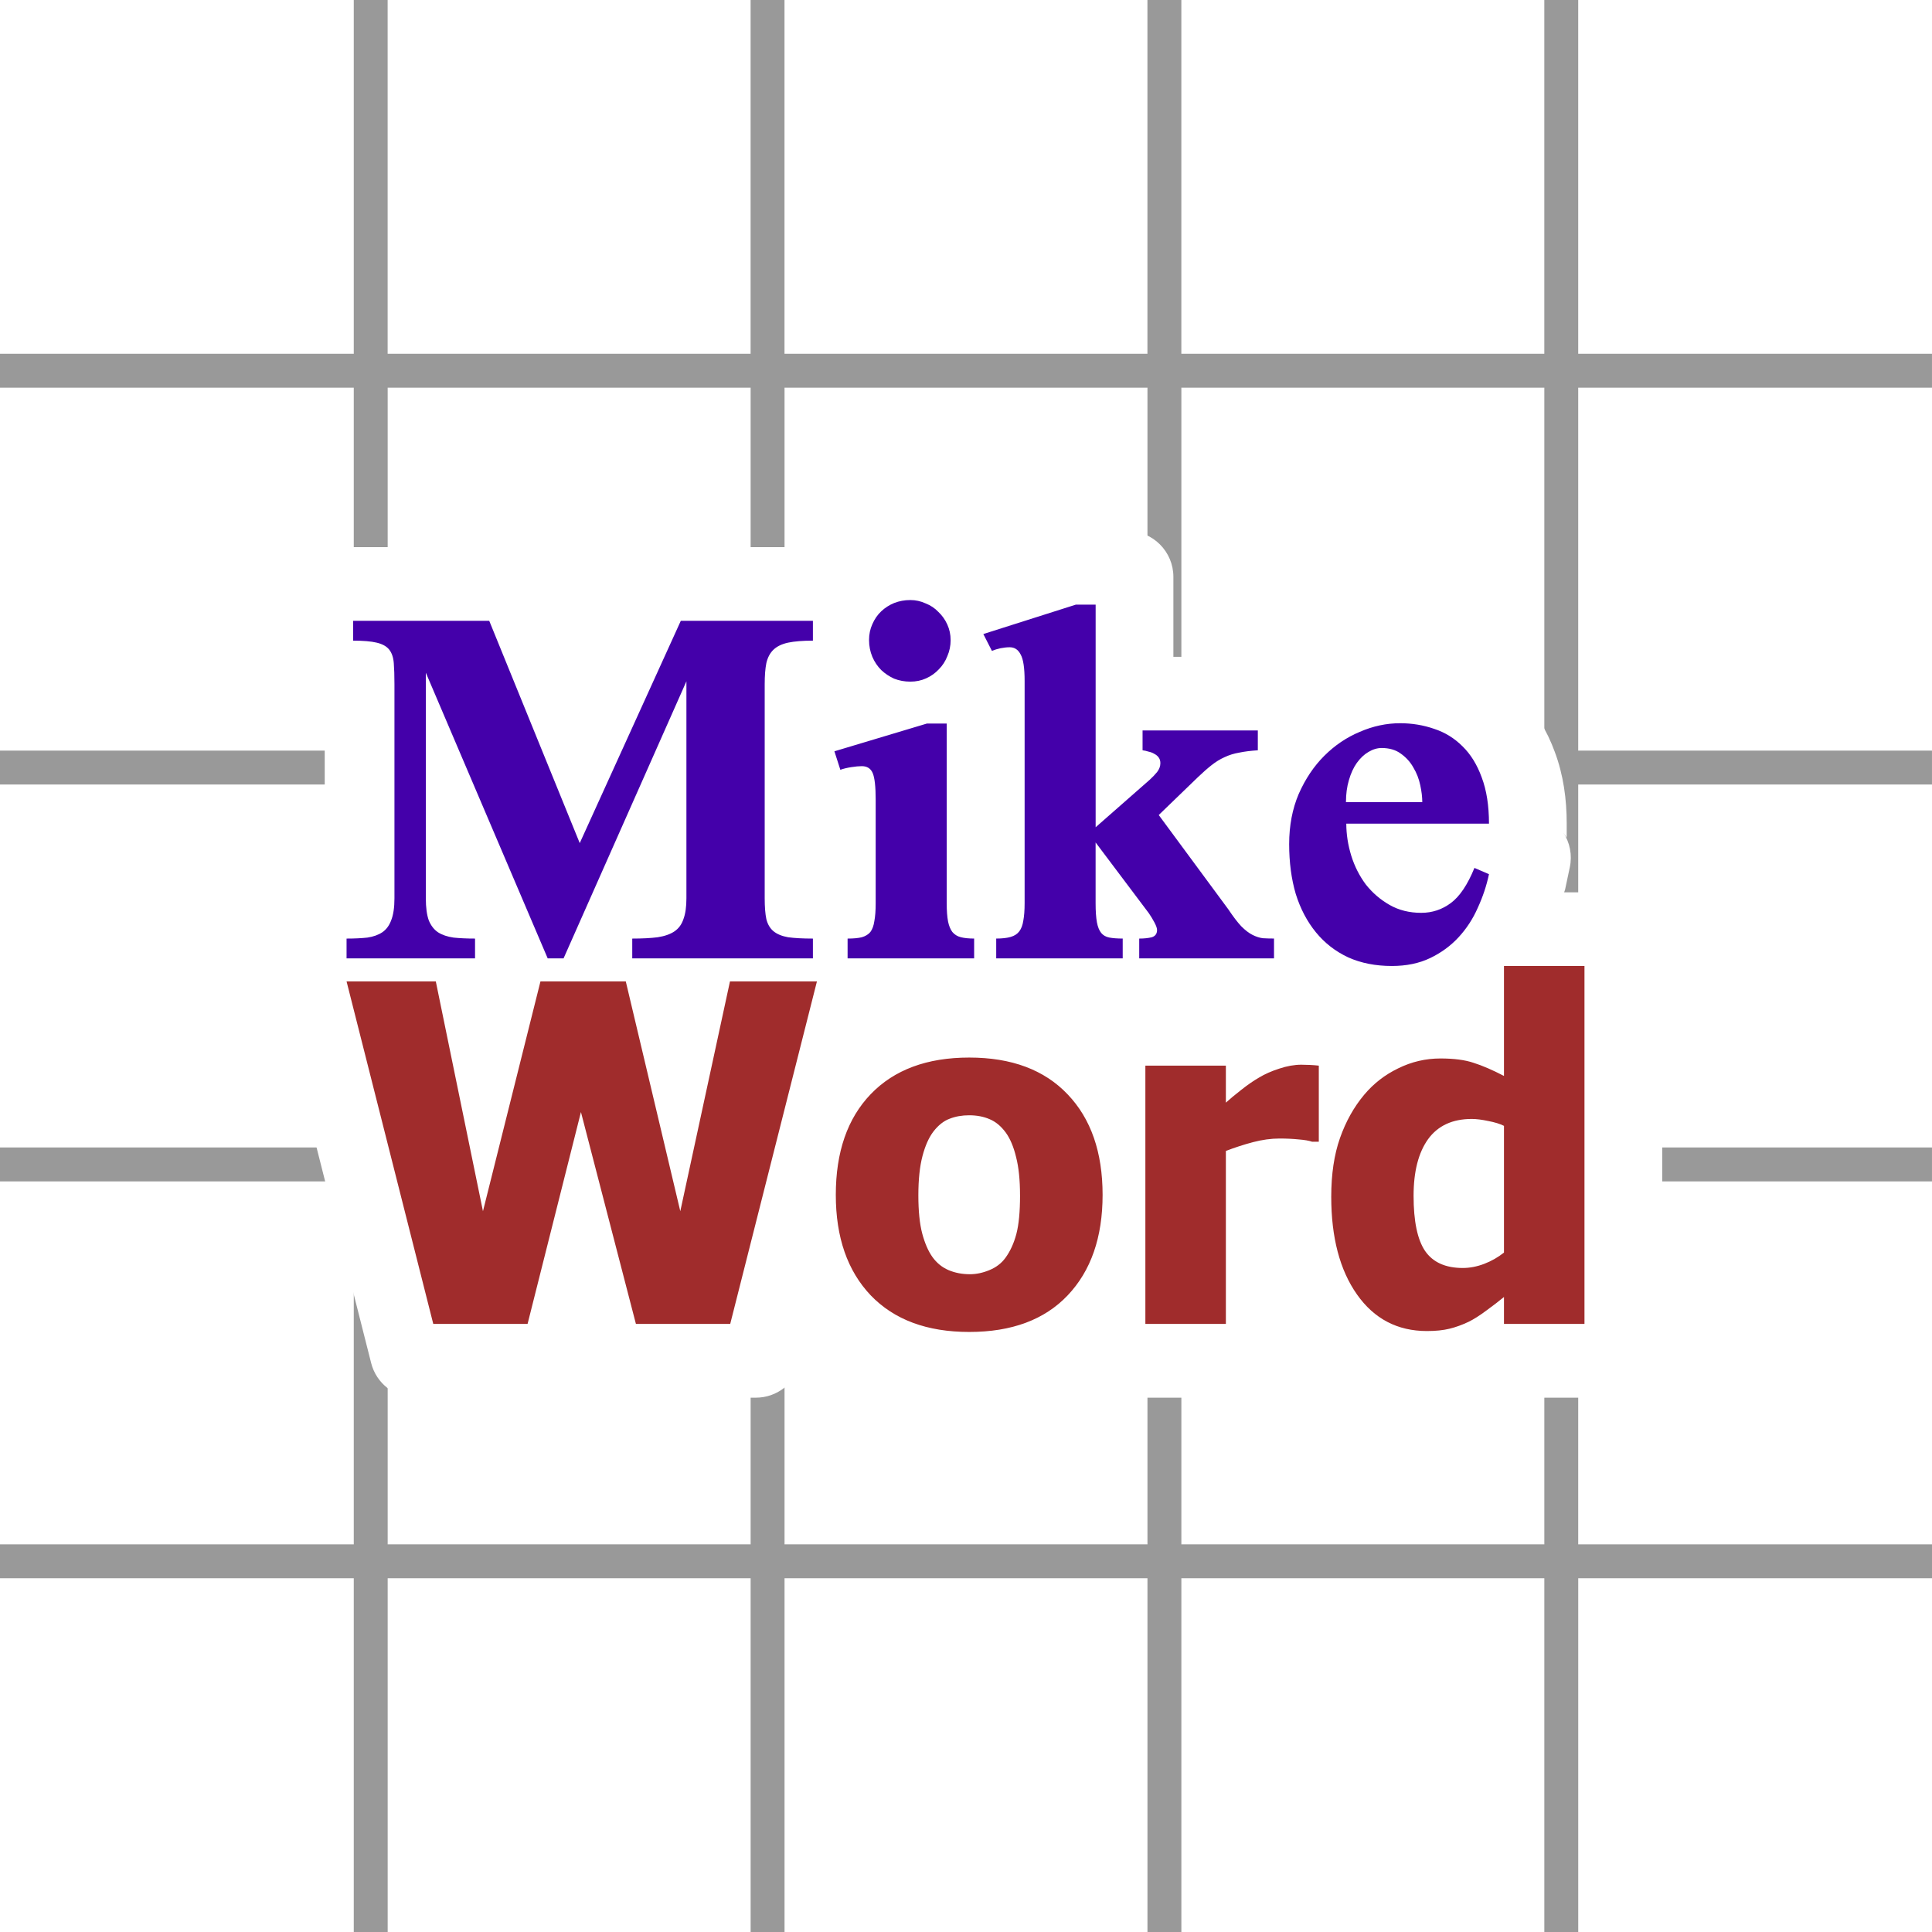
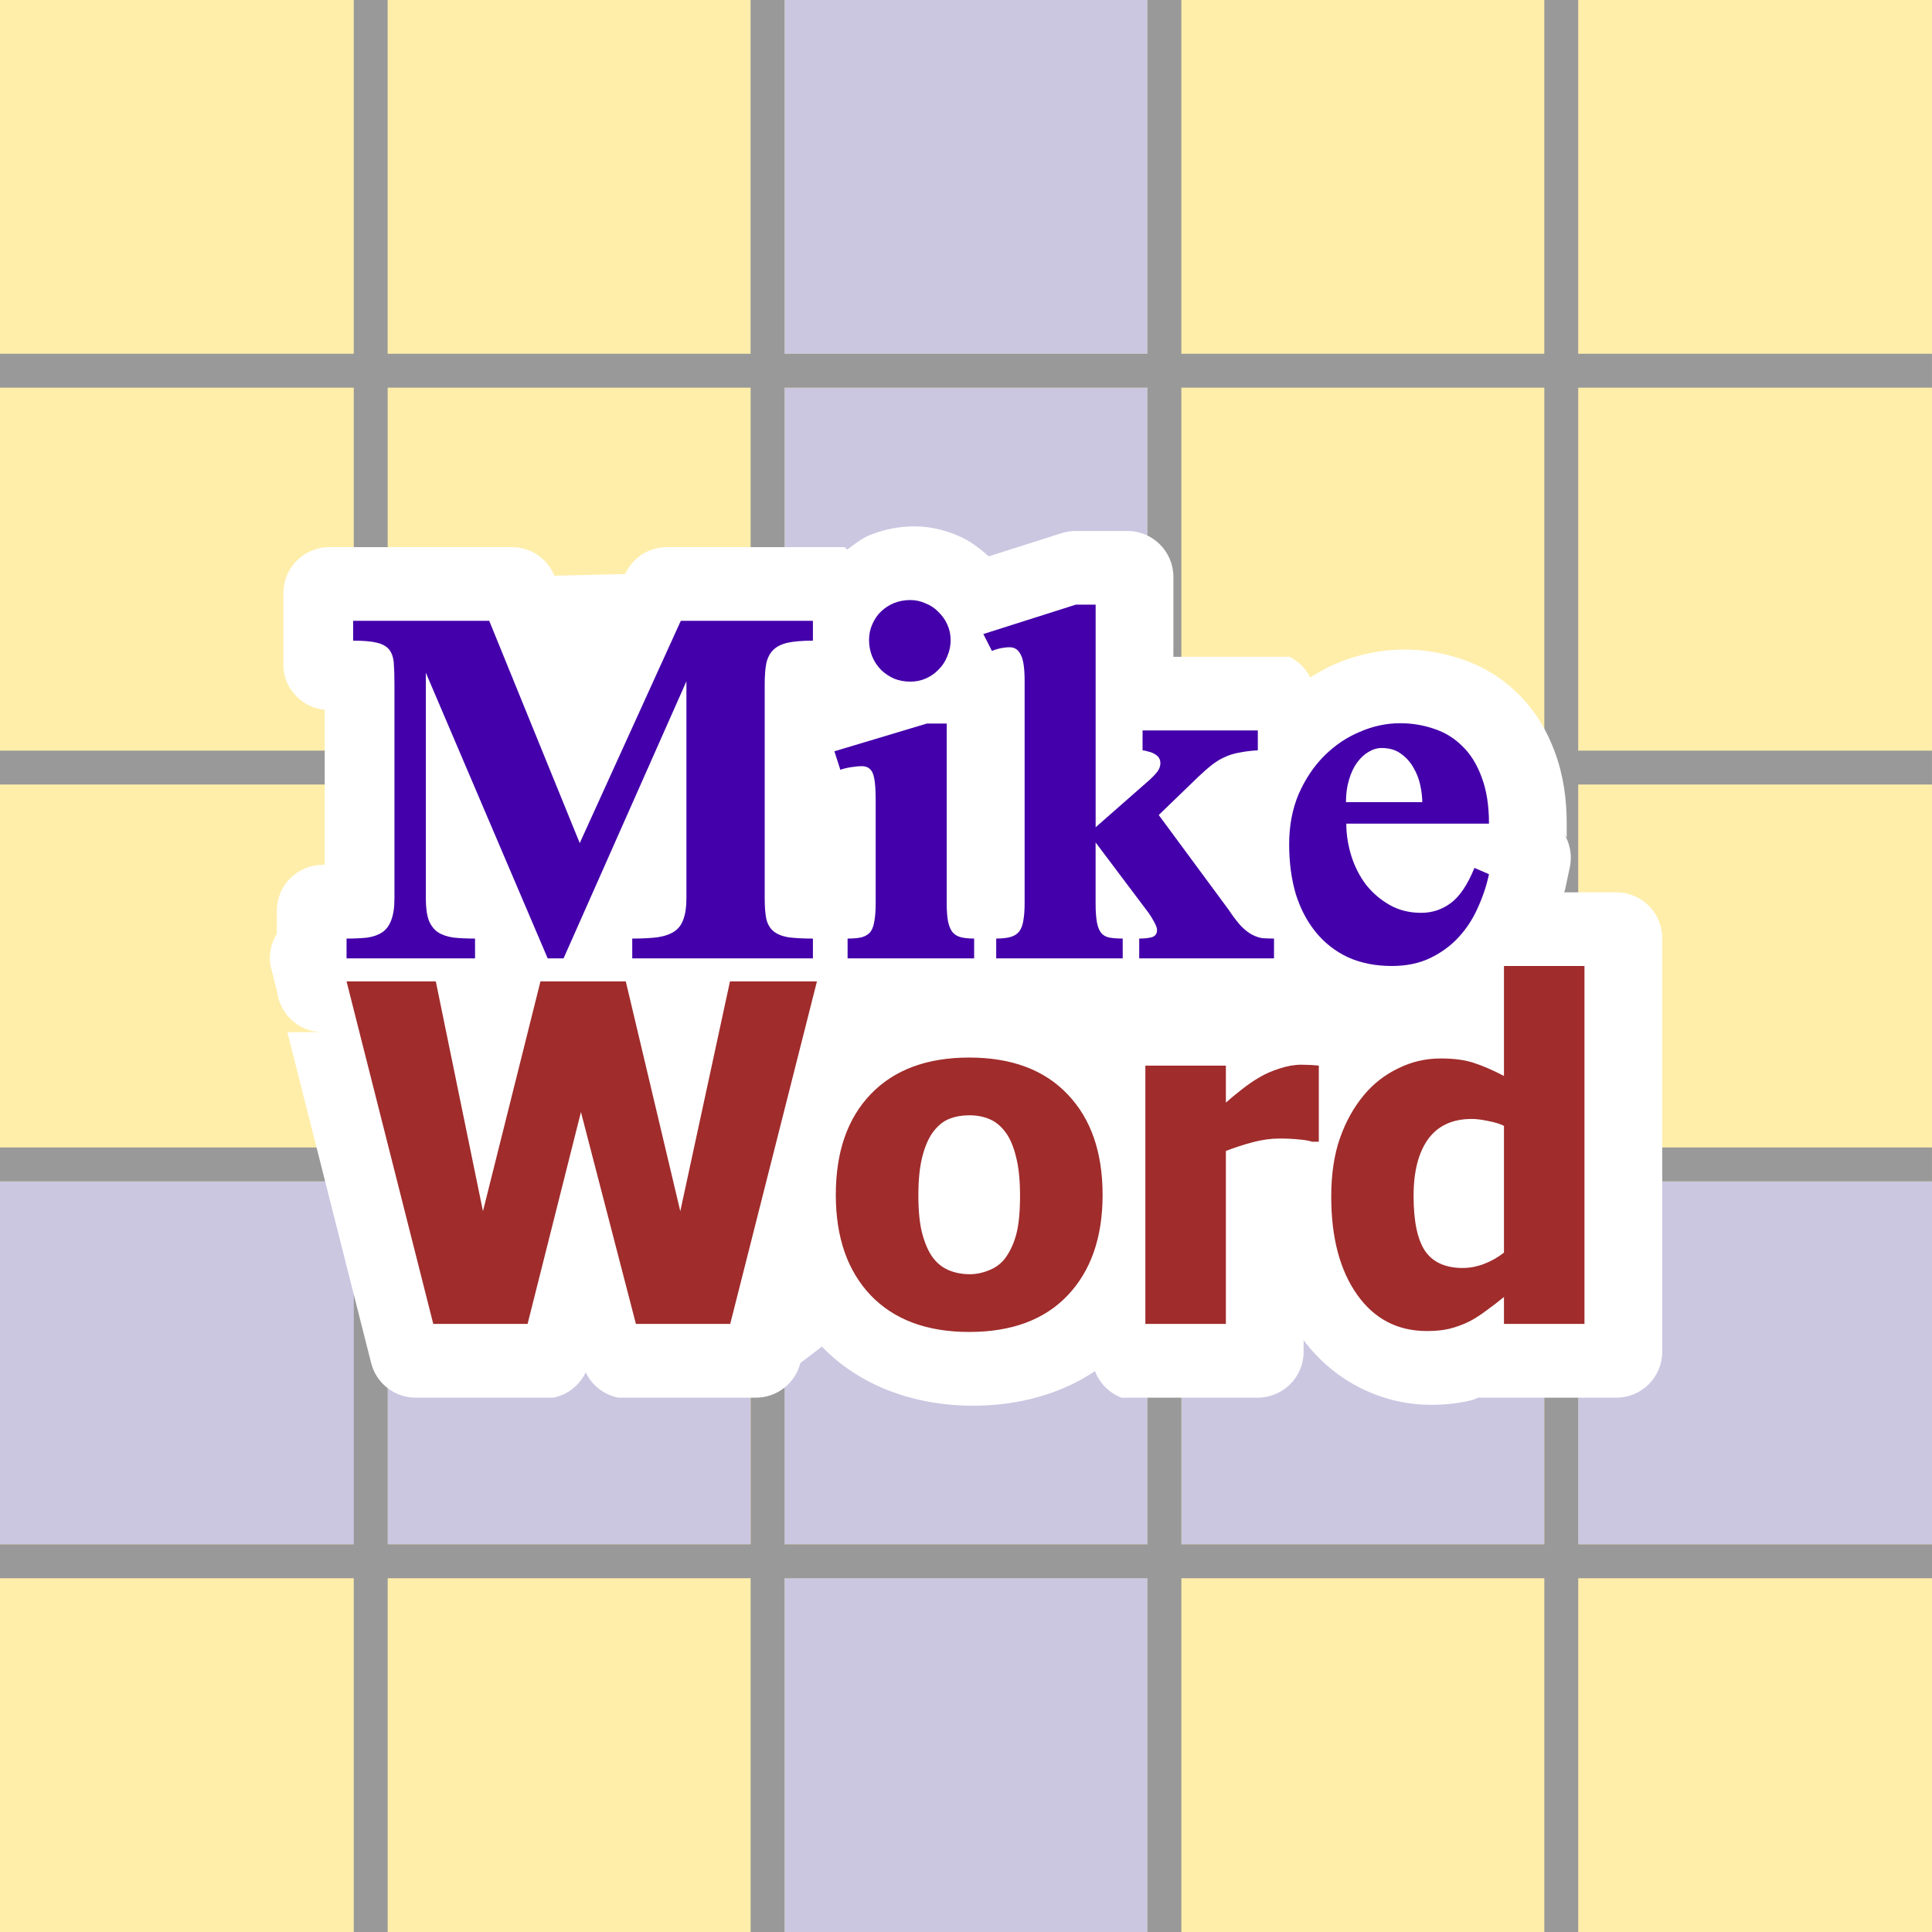
<svg xmlns="http://www.w3.org/2000/svg" version="1.1" viewBox="0 0 108 108">
-   <rect x="-3.1901e-9" y="-5.9403e-9" width="108.35" height="108" fill="#fff" stroke-width=".624" />
+   <path d="m0 0h108v108h-108z" fill="#fea" stroke-width=".624" />
+   <path d="m43.854-0.512v20.289h20.289v-20.289h-19.775zm2e-3 22.184v20.289h20.289v-20.289h-19.775zm-43.856 44.367v20.289h19.828v-20.289h-19.314zm21.658 0v20.289h20.291v-20.289h-19.777zm22.195 0v20.289h20.291v-20.289h-19.777zm22.186 0v20.289h20.289v-20.289h-19.775zm22.184 0v20.289h19.777v-20.289h-19.264zm-44.367 22.184v19.777h20.289v-19.777h-19.775z" fill="#cbc7e1" stop-color="#000000" stroke-linecap="round" />
  <path d="m19.776-2e-6v19.776h-19.776v1.895h19.776v20.289h-19.776v1.895h19.776v20.289h-19.776v1.897h19.776v20.289h-19.776v1.895h19.776v19.776h1.895v-19.776h20.29v19.776h1.895v-19.776h20.288v19.776h1.895v-19.776h20.29v19.776h1.895v-19.776h19.776v-1.895h-19.777v-20.289h19.776v-1.897h-19.776v-20.289h19.776v-1.895h-19.776v-20.289h19.776v-1.895h-19.776v-19.776h-1.895v19.776h-20.29v-19.776h-1.896v19.776h-20.288v-19.776h-1.895v19.776h-20.29v-19.776zm1.895 21.671h20.29v20.289h-20.29zm22.185 0h20.288v20.289h-20.288v-19.776zm22.183 0h20.29v20.289h-20.29zm-44.368 22.184h20.29v20.289h-20.29zm22.185 0h20.288v20.289h-20.288zm22.183 0h20.29v20.289h-20.29zm-44.368 22.185h20.29v20.289h-20.29zm22.185 0h20.288v20.289h-20.288v-0.512zm22.183 0h20.29v20.289h-20.29z" fill="#999" stop-color="#000000" stroke-linecap="round" />
  <path d="m51.111 29.423c0 4.92e-4 -7.31e-4 0.002-0.002 0.002-0.792 1.64e-4 -1.597 0.143-2.377 0.444-0.02 0.006-0.039 0.013-0.059 0.019-0.015 0.006-0.03 0.013-0.044 0.019-0.466 0.192-0.86 0.52-1.27 0.816-0.044-0.047-0.09-0.093-0.137-0.137h-9.944c-1.006 6.9e-5 -1.919 0.588-2.334 1.504l-3.95 0.094c-0.393-0.966-1.331-1.598-2.374-1.598h-10.211c-1.417-2.35e-4 -2.565 1.148-2.565 2.565v4.22c0.117 1.223 1.085 2.191 2.308 2.308v8.668h-0.112c-1.417-2.4e-4 -2.565 1.148-2.565 2.565v1.293c-0.322 0.516-0.451 1.129-0.363 1.731l0.363 1.44v-0.242c-2.34e-4 1.417 1.148 2.565 2.565 2.565h-1.976l4.684 18.497c0.288 1.137 1.312 1.934 2.485 1.935h7.697c0.793-0.159 1.465-0.683 1.812-1.414 0.35 0.734 1.028 1.259 1.827 1.414h7.686c1.174-5.14e-4 2.197-0.798 2.485-1.936l1.204-0.919c2.076 2.152 5.095 3.304 8.458 3.304 2.45 0 4.838-0.616 6.808-1.933 0.26 0.684 0.8 1.224 1.484 1.484h7.613c1.417 2.35e-4 2.565-1.148 2.565-2.565v-0.651c1.674 2.245 4.3 3.614 7.117 3.614 0.724 0 1.474-0.062 2.237-0.248 0.199-0.048 0.315-0.117 0.49-0.174 0.008 0.008 0.016 0.016 0.024 0.024h7.614c1.417 2.35e-4 2.565-1.148 2.565-2.565v-23.118c2.41e-4 -1.417-1.148-2.565-2.565-2.565h-2.917c0.012-0.055 0.041-0.104 0.053-0.159l0.264-1.247c0.143-0.675 8e-3 -1.379-0.375-1.954l0.201 0.301v-0.779c0-1.366-0.182-2.722-0.668-4.018-0.429-1.172-1.089-2.301-2.044-3.236-0.889-0.881-1.967-1.548-3.159-1.943-1.032-0.354-2.119-0.536-3.215-0.536-1.342 0-2.655 0.29-3.869 0.813-0.485 0.204-0.935 0.472-1.38 0.747-0.249-0.5-0.654-0.905-1.154-1.154h-6.498v-4.47c2.35e-4 -1.417-1.148-2.565-2.565-2.565h-2.905c-0.264 7.7e-5 -0.526 0.041-0.778 0.121l-4.077 1.297c-0.524-0.469-1.08-0.894-1.713-1.154-0.745-0.322-1.563-0.522-2.441-0.522zm4.453 1.858 0.061 0.06c-0.009-0.01-0.023-0.012-0.032-0.022-0.014-0.014-0.014-0.025-0.028-0.038z" fill="#fff" stop-color="#000000" stroke-linecap="round" stroke-width="4.26" />
+   <path d="m45.667 54.862-4.847 19.145h-5.272l-3.073-11.842-2.983 11.842h-5.272l-4.847-19.145h4.989l2.636 12.845 3.214-12.845h4.77l3.047 12.845 2.777-12.845zm15.969 11.932q0 3.562-1.954 5.619-1.942 2.044-5.503 2.044-3.536 0-5.503-2.044-1.954-2.057-1.954-5.619 0-3.6 1.954-5.632 1.967-2.044 5.503-2.044 3.549 0 5.503 2.057 1.954 2.044 1.954 5.619zm-4.616 0.026q0-1.286-0.219-2.134-0.206-0.861-0.579-1.376-0.399-0.54-0.9-0.746-0.501-0.219-1.144-0.219-0.604 0-1.093 0.193-0.489 0.18-0.9 0.707-0.386 0.501-0.617 1.376-0.231 0.874-0.231 2.199 0 1.324 0.219 2.147 0.219 0.81 0.566 1.299 0.36 0.501 0.9 0.733 0.54 0.231 1.196 0.231 0.54 0 1.093-0.231 0.566-0.231 0.9-0.694 0.399-0.553 0.604-1.324 0.206-0.784 0.206-2.16zm16.702-2.996h-0.373q-0.257-0.09-0.746-0.129-0.489-0.051-1.08-0.051-0.707 0-1.492 0.206-0.771 0.206-1.504 0.489v9.669h-4.5v-14.439h4.5v2.07q0.309-0.283 0.849-0.707 0.553-0.437 1.003-0.694 0.489-0.296 1.131-0.501 0.656-0.219 1.234-0.219 0.219 0 0.489 0.013 0.27 0.013 0.489 0.039zm14.851 10.183h-4.5v-1.504q-0.437 0.36-1.003 0.771-0.553 0.411-0.977 0.617-0.54 0.257-1.067 0.386-0.527 0.129-1.26 0.129-2.469 0-3.909-2.044-1.44-2.044-1.44-5.465 0-1.89 0.489-3.279 0.489-1.389 1.35-2.417 0.784-0.939 1.903-1.479 1.119-0.553 2.366-0.553 1.131 0 1.851 0.244 0.733 0.231 1.697 0.733v-6.146h4.5zm-4.5-3.986v-7.085q-0.334-0.167-0.874-0.27-0.54-0.116-0.926-0.116-1.62 0-2.443 1.131-0.81 1.131-0.81 3.163 0 2.134 0.643 3.086 0.656 0.951 2.109 0.951 0.591 0 1.196-0.231 0.604-0.231 1.106-0.63z" fill="#a02c2c" aria-label="Word" />
  <path d="m35.343 53.575v-1.108q0.849 0 1.422-0.074 0.591-0.092 0.942-0.332 0.351-0.24 0.498-0.683 0.166-0.443 0.166-1.163v-12.13l-6.868 15.49h-0.886l-6.813-15.97v12.61q0 0.775 0.166 1.237 0.185 0.443 0.517 0.665 0.351 0.222 0.868 0.295 0.517 0.055 1.2 0.055v1.108h-7.182v-1.108q0.665 0 1.163-0.055 0.498-0.074 0.831-0.295 0.332-0.222 0.498-0.665 0.185-0.462 0.185-1.237v-11.964q0-0.72-0.037-1.182-0.037-0.48-0.258-0.757-0.222-0.277-0.702-0.388-0.462-0.111-1.311-0.111v-1.108h7.607l5.059 12.425 5.649-12.425h7.385v1.108q-0.849 0-1.385 0.111-0.517 0.111-0.812 0.388-0.295 0.277-0.406 0.757-0.092 0.462-0.092 1.182v11.964q0 0.72 0.092 1.163 0.111 0.443 0.406 0.683 0.295 0.24 0.812 0.332 0.535 0.074 1.385 0.074v1.108zm17.798-17.798q0 0.48-0.185 0.905-0.166 0.425-0.48 0.739-0.295 0.314-0.702 0.498-0.406 0.185-0.886 0.185t-0.905-0.166q-0.406-0.185-0.72-0.48-0.314-0.314-0.498-0.739-0.185-0.443-0.185-0.942 0-0.48 0.185-0.886 0.185-0.425 0.498-0.72 0.314-0.295 0.72-0.462 0.425-0.166 0.905-0.166 0.443 0 0.849 0.185 0.425 0.166 0.72 0.48 0.314 0.295 0.498 0.702 0.185 0.406 0.185 0.868zm-5.76 17.798v-1.108q0.498 0 0.794-0.074 0.314-0.092 0.48-0.295 0.166-0.222 0.222-0.609 0.074-0.388 0.074-0.997v-5.779q0-1.108-0.166-1.496-0.166-0.388-0.609-0.388-0.24 0-0.591 0.055-0.351 0.055-0.609 0.148l-0.332-1.034 5.17-1.551h1.108v10.062q0 0.609 0.074 0.997 0.074 0.369 0.24 0.591 0.185 0.222 0.48 0.295 0.295 0.074 0.739 0.074v1.108zm16.302 0v-1.108q0.406 0 0.702-0.074 0.295-0.092 0.295-0.406 0-0.148-0.148-0.425t-0.314-0.517l-2.973-3.951v3.397q0 0.665 0.074 1.071 0.074 0.388 0.24 0.591 0.166 0.203 0.462 0.258 0.295 0.055 0.739 0.055v1.108h-7.071v-1.108q0.498 0 0.812-0.092 0.314-0.092 0.48-0.314 0.166-0.222 0.222-0.591 0.074-0.388 0.074-0.979v-12.425q0-1.089-0.222-1.477-0.203-0.406-0.609-0.406-0.24 0-0.517 0.055-0.258 0.055-0.48 0.148l-0.48-0.942 5.17-1.643h1.108v12.444l3.028-2.659q0.222-0.203 0.406-0.425 0.185-0.24 0.185-0.498 0-0.185-0.092-0.314t-0.24-0.203q-0.148-0.092-0.332-0.129-0.166-0.055-0.332-0.074v-1.108h6.443v1.108q-0.591 0.037-1.034 0.129-0.443 0.074-0.831 0.258-0.369 0.166-0.72 0.443-0.351 0.277-0.775 0.683l-2.179 2.105 3.896 5.28q0.406 0.609 0.72 0.942 0.332 0.332 0.628 0.48t0.572 0.185q0.295 0.018 0.628 0.018v1.108zm19.552-4.708q-0.203 0.96-0.628 1.883-0.406 0.923-1.071 1.643-0.665 0.72-1.588 1.163-0.923 0.443-2.142 0.443-1.366 0-2.437-0.48-1.071-0.498-1.809-1.403-0.739-0.905-1.126-2.142-0.369-1.255-0.369-2.788 0-1.551 0.535-2.806 0.554-1.255 1.422-2.123 0.886-0.886 1.994-1.348 1.108-0.48 2.252-0.48 0.997 0 1.902 0.314 0.905 0.295 1.588 0.979 0.683 0.665 1.071 1.736 0.406 1.071 0.406 2.585h-7.976q0 0.886 0.277 1.791 0.277 0.886 0.812 1.606 0.554 0.702 1.329 1.145 0.775 0.443 1.772 0.443 0.923 0 1.662-0.554 0.739-0.554 1.311-1.957zm-3.729-4.025q0-0.425-0.111-0.942-0.111-0.535-0.388-0.997-0.258-0.462-0.702-0.775-0.425-0.314-1.071-0.314-0.369 0-0.739 0.222-0.351 0.203-0.646 0.609-0.277 0.388-0.443 0.96-0.166 0.554-0.166 1.237z" fill="#40a" aria-label="Mike" />
-   <path d="m45.667 54.862-4.847 19.145h-5.272l-3.073-11.842-2.983 11.842h-5.272l-4.847-19.145h4.989l2.636 12.845 3.214-12.845h4.77l3.047 12.845 2.777-12.845zm15.969 11.932q0 3.562-1.954 5.619-1.942 2.044-5.503 2.044-3.536 0-5.503-2.044-1.954-2.057-1.954-5.619 0-3.6 1.954-5.632 1.967-2.044 5.503-2.044 3.549 0 5.503 2.057 1.954 2.044 1.954 5.619zm-4.616 0.026q0-1.286-0.219-2.134-0.206-0.861-0.579-1.376-0.399-0.54-0.9-0.746-0.501-0.219-1.144-0.219-0.604 0-1.093 0.193-0.489 0.18-0.9 0.707-0.386 0.501-0.617 1.376-0.231 0.874-0.231 2.199 0 1.324 0.219 2.147 0.219 0.81 0.566 1.299 0.36 0.501 0.9 0.733 0.54 0.231 1.196 0.231 0.54 0 1.093-0.231 0.566-0.231 0.9-0.694 0.399-0.553 0.604-1.324 0.206-0.784 0.206-2.16zm16.702-2.996h-0.373q-0.257-0.09-0.746-0.129-0.489-0.051-1.08-0.051-0.707 0-1.492 0.206-0.771 0.206-1.504 0.489v9.669h-4.5v-14.439h4.5v2.07q0.309-0.283 0.849-0.707 0.553-0.437 1.003-0.694 0.489-0.296 1.131-0.501 0.656-0.219 1.234-0.219 0.219 0 0.489 0.013 0.27 0.013 0.489 0.039zm14.851 10.183h-4.5v-1.504q-0.437 0.36-1.003 0.771-0.553 0.411-0.977 0.617-0.54 0.257-1.067 0.386-0.527 0.129-1.26 0.129-2.469 0-3.909-2.044-1.44-2.044-1.44-5.465 0-1.89 0.489-3.279 0.489-1.389 1.35-2.417 0.784-0.939 1.903-1.479 1.119-0.553 2.366-0.553 1.131 0 1.851 0.244 0.733 0.231 1.697 0.733v-6.146h4.5zm-4.5-3.986v-7.085q-0.334-0.167-0.874-0.27-0.54-0.116-0.926-0.116-1.62 0-2.443 1.131-0.81 1.131-0.81 3.163 0 2.134 0.643 3.086 0.656 0.951 2.109 0.951 0.591 0 1.196-0.231 0.604-0.231 1.106-0.63z" fill="#a02c2c" aria-label="Word" />
</svg>
